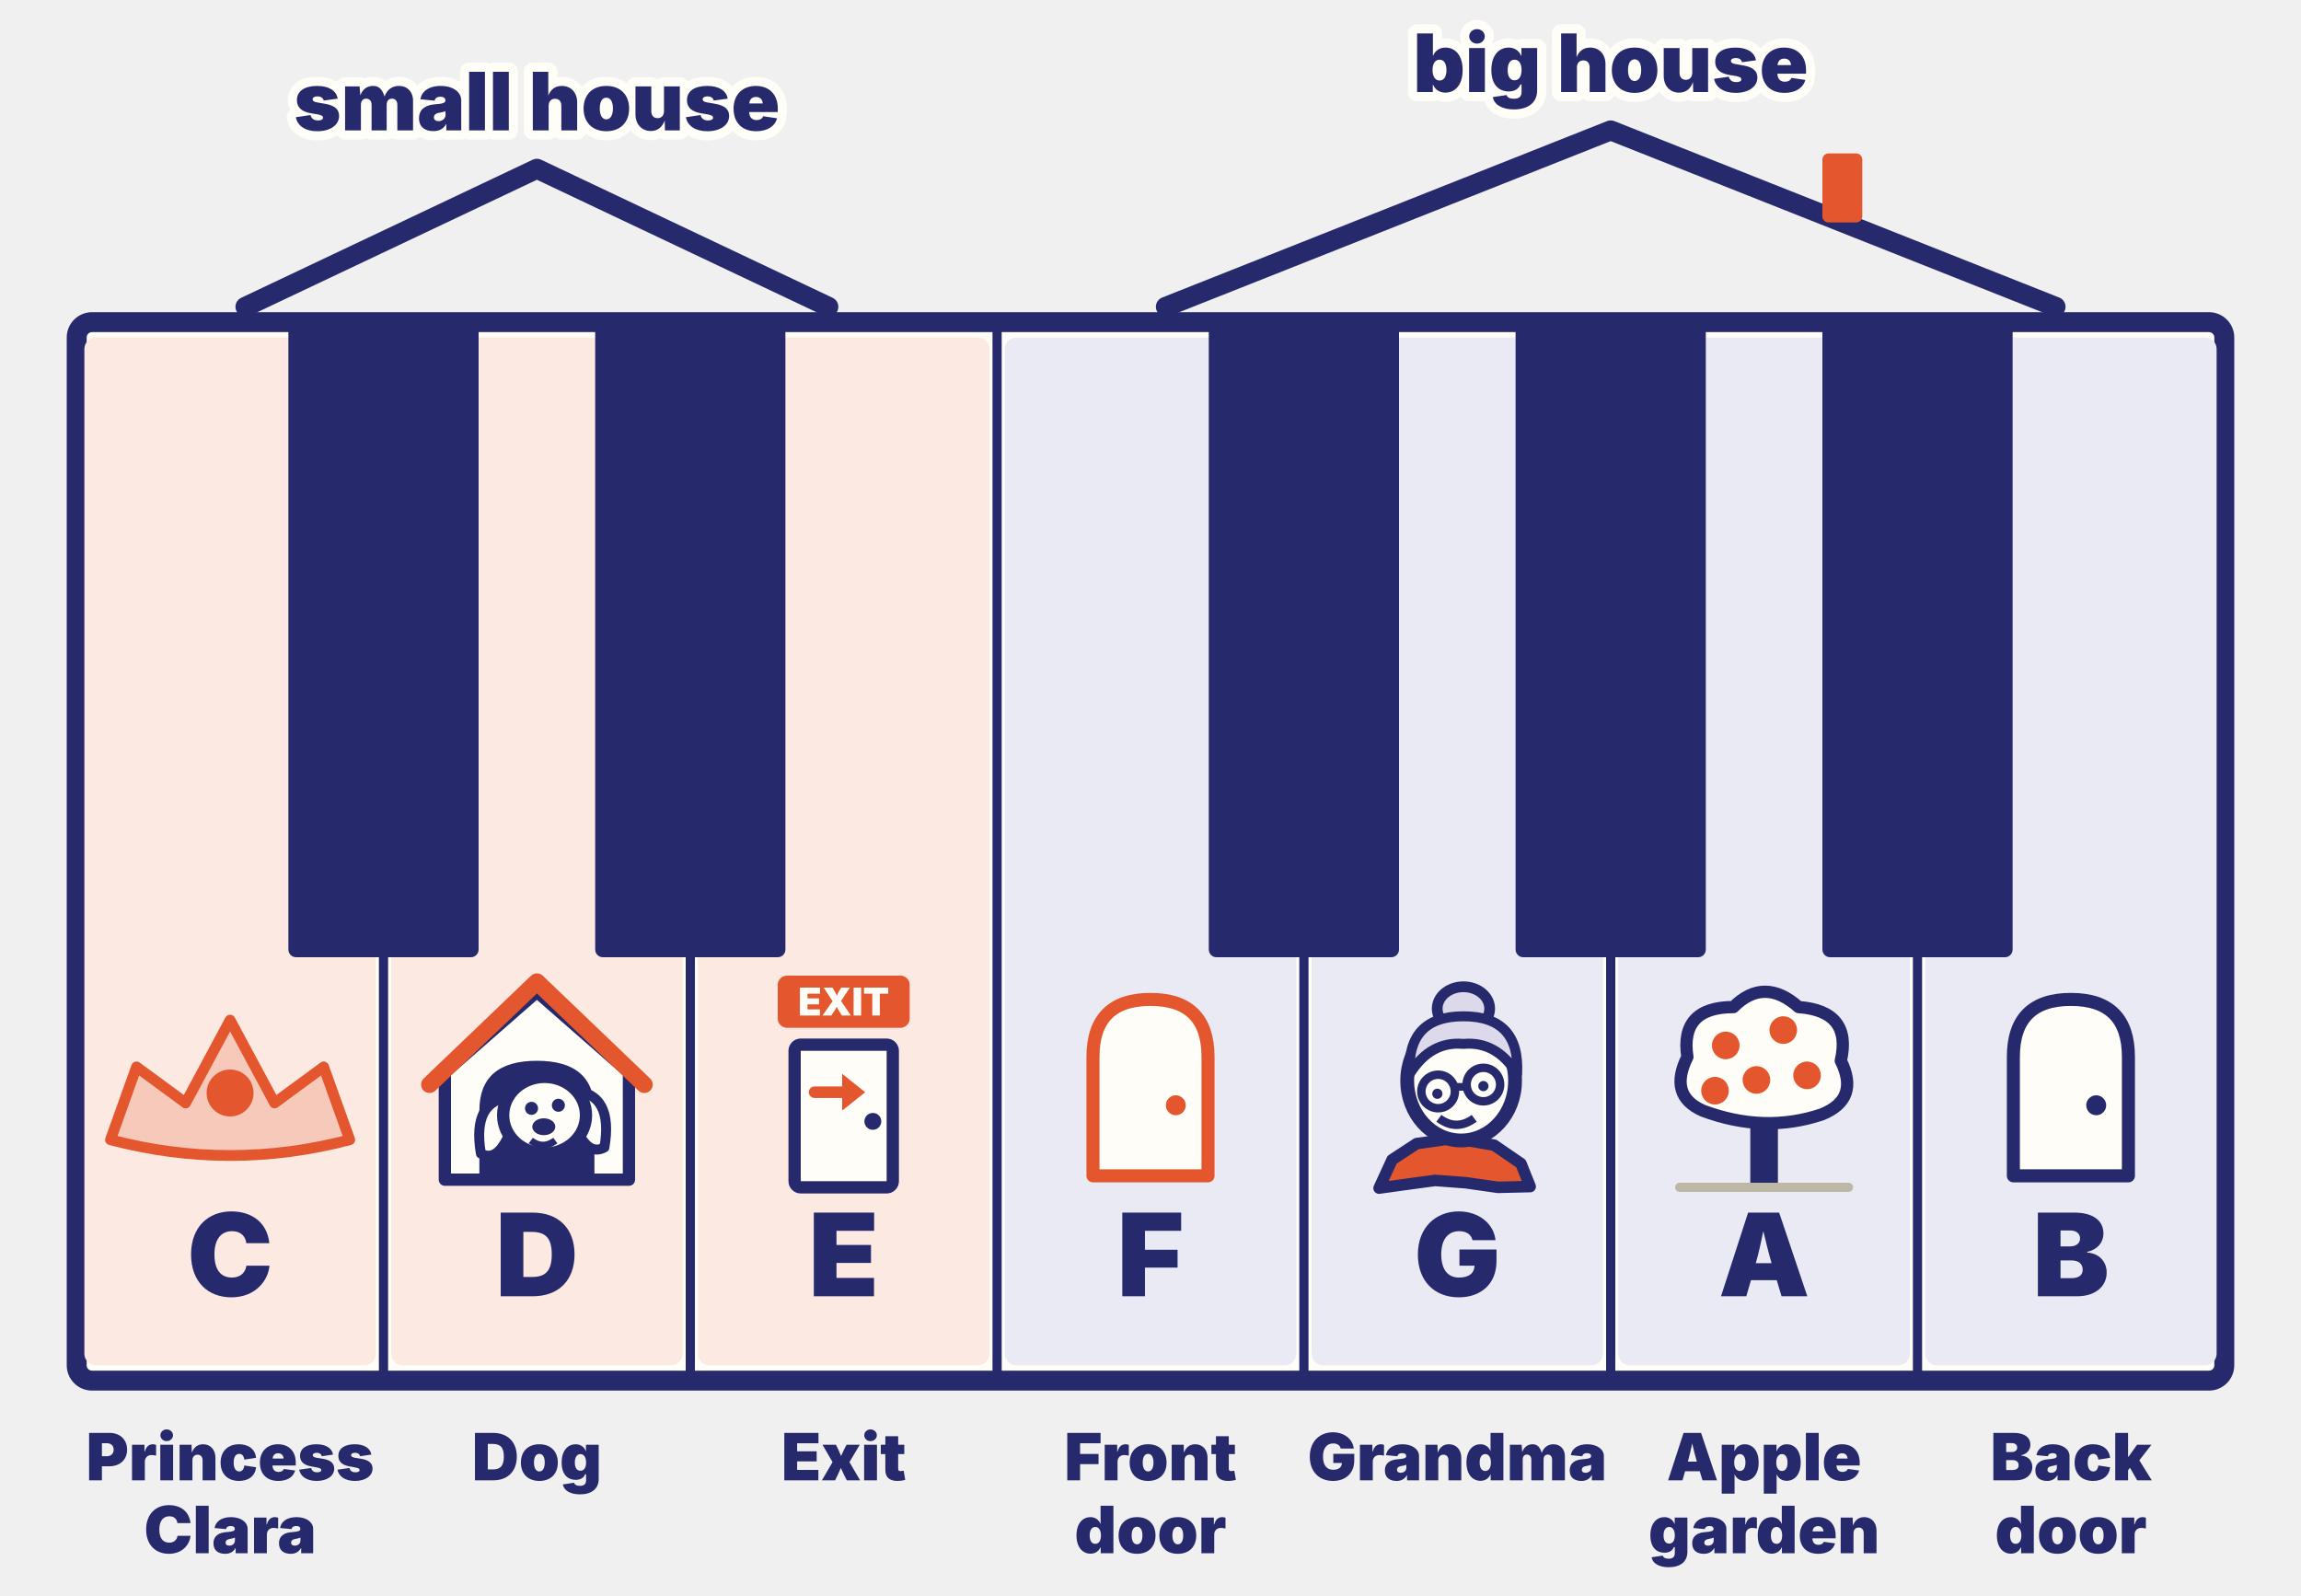
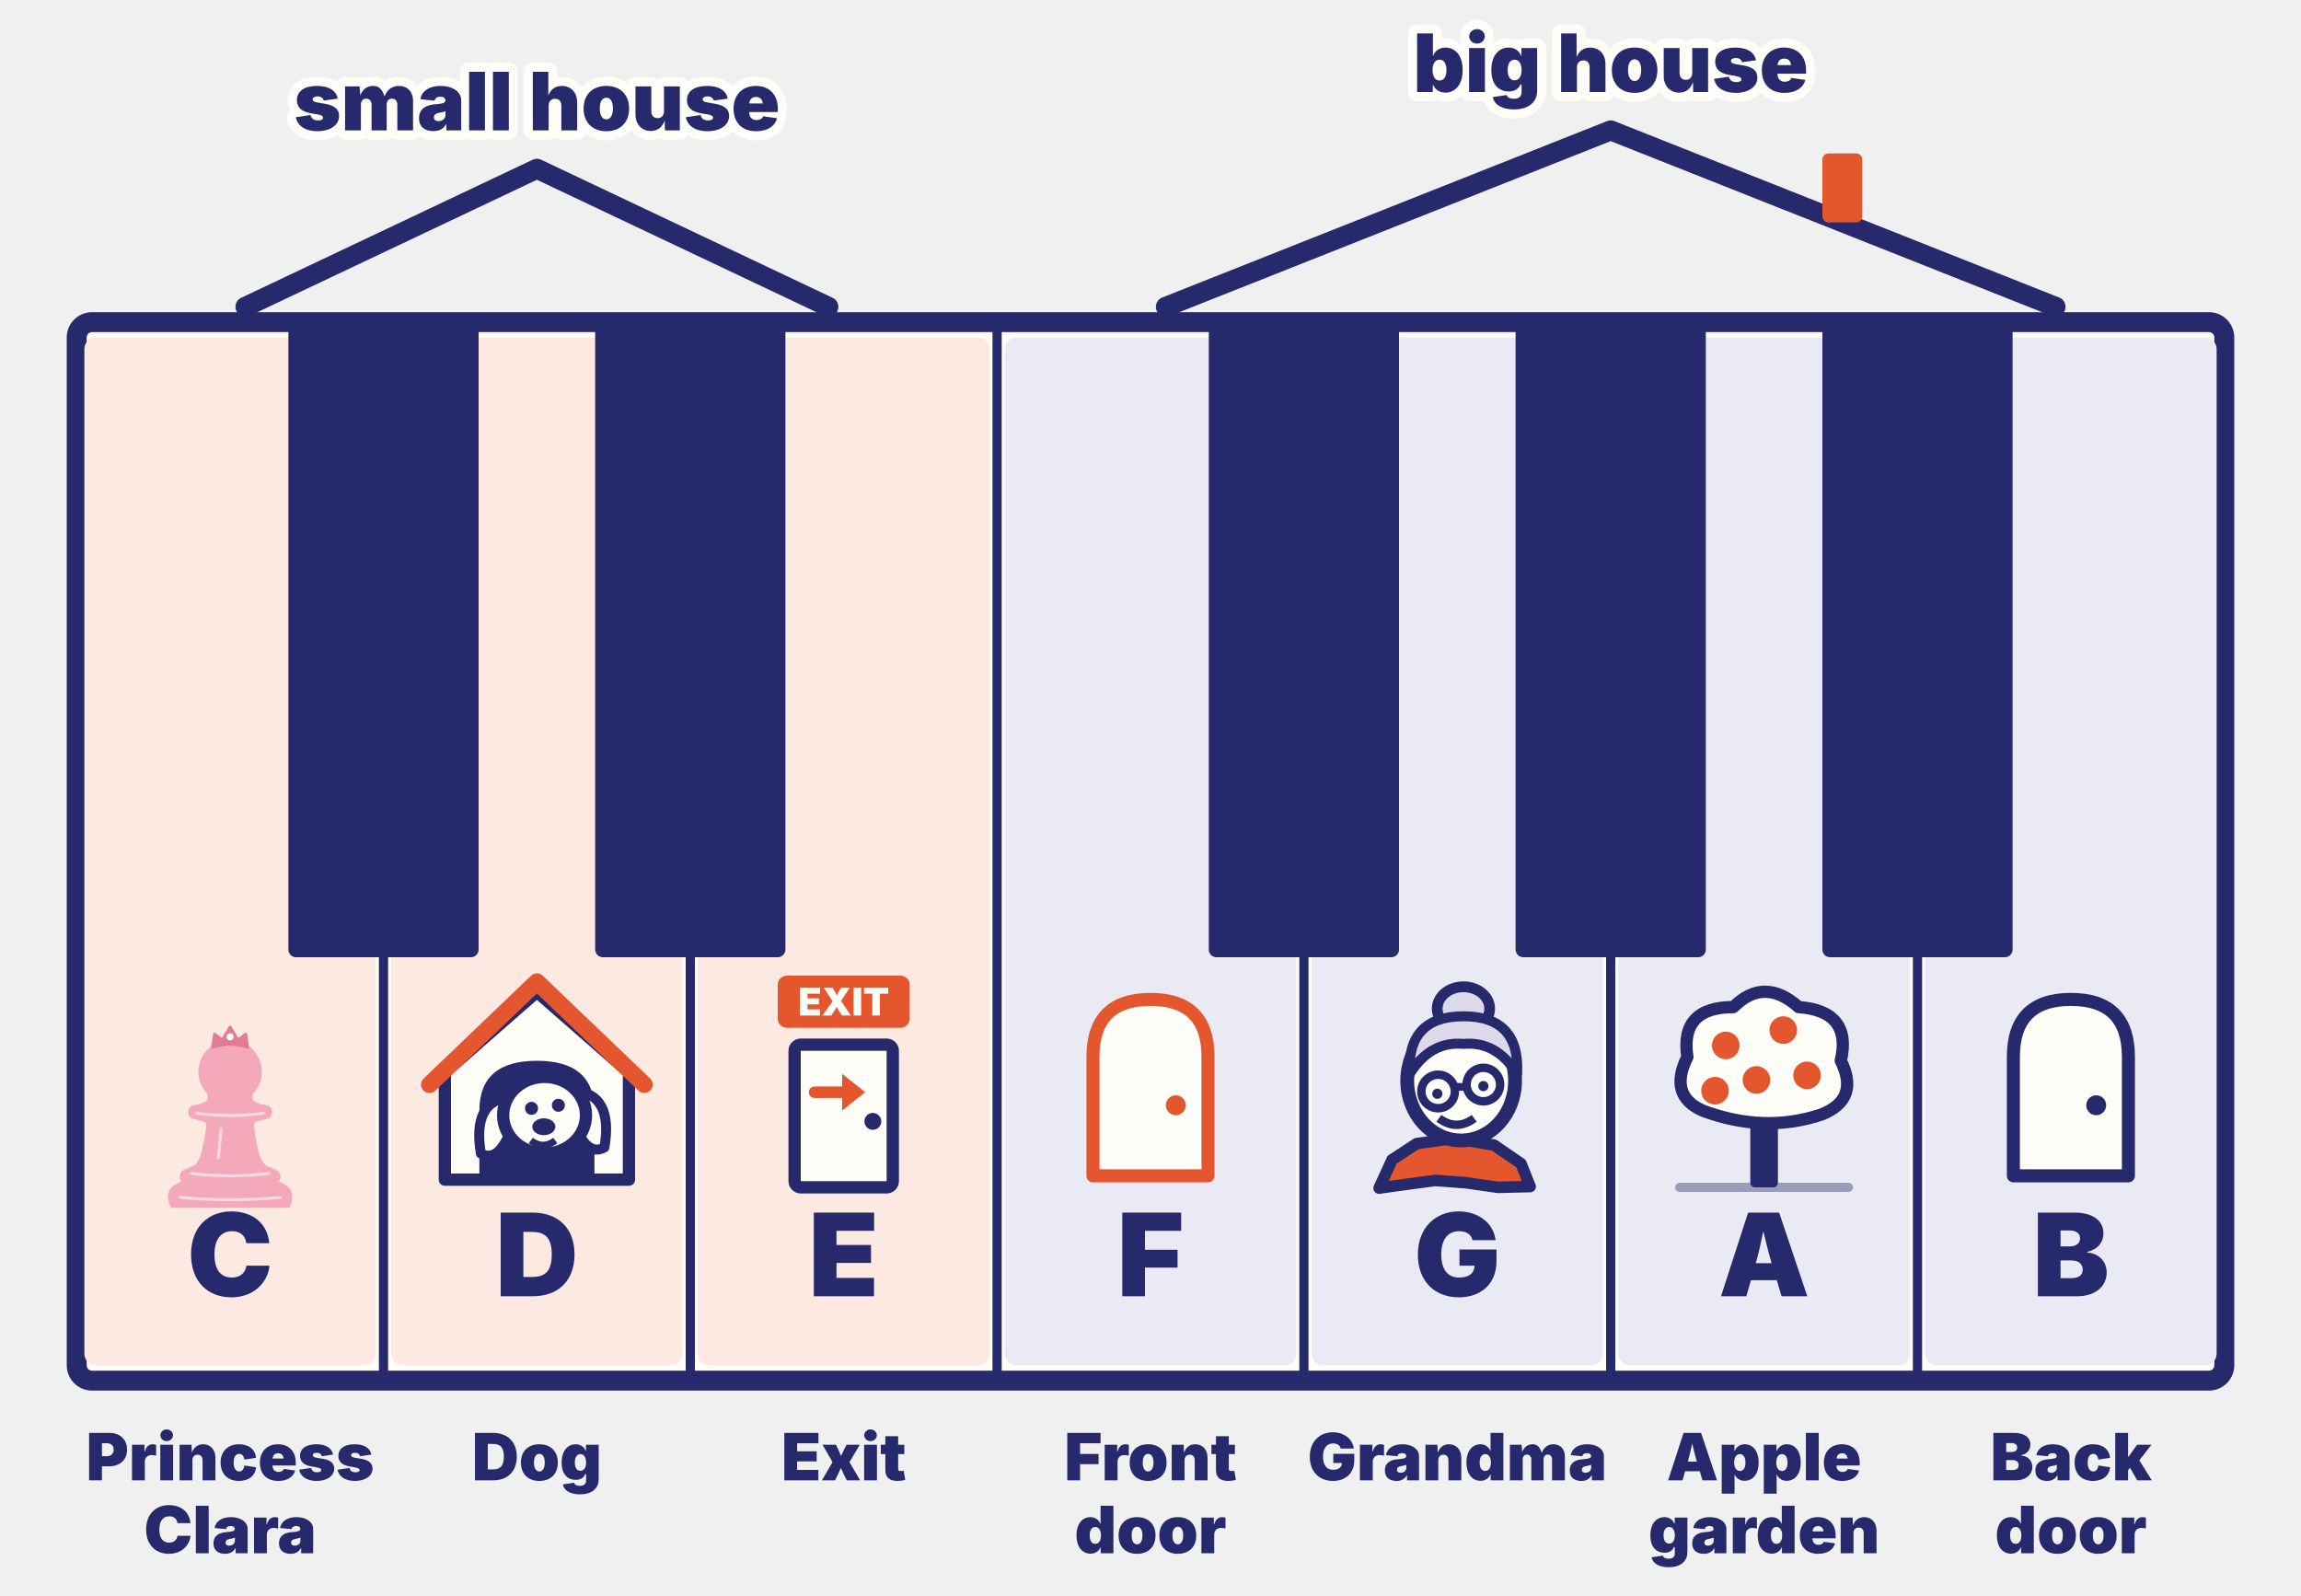
<svg xmlns="http://www.w3.org/2000/svg" viewBox="0 -4 300 208" width="600" height="416">
  <defs>
    <pattern id="penh5" width="3.2" height="3.2" patternUnits="userSpaceOnUse" patternTransform="rotate(40)">
      <rect width="3.2" height="3.2" fill="#fffdf7" />
      <line x1="0" y1="0" x2="0" y2="3.2" stroke="#26296b" stroke-width="1.15" />
    </pattern>
  </defs>
  <rect x="10" y="38" width="280" height="138" rx="2" fill="#fffdf7" stroke="#26296b" stroke-width="2.6" />
  <rect x="11" y="40" width="38" height="134" rx="1.5" fill="#fbe9e2" />
  <rect x="51" y="40" width="38" height="134" rx="1.5" fill="#fbe9e2" />
  <rect x="91" y="40" width="38" height="134" rx="1.5" fill="#fbe9e2" />
  <rect x="131" y="40" width="38" height="134" rx="1.5" fill="#e9eaf4" />
  <rect x="171" y="40" width="38" height="134" rx="1.5" fill="#e9eaf4" />
  <rect x="211" y="40" width="38" height="134" rx="1.5" fill="#e9eaf4" />
  <rect x="251" y="40" width="38" height="134" rx="1.5" fill="#e9eaf4" />
  <line x1="50" y1="38" x2="50" y2="176" fill="none" stroke="#26296b" stroke-width="1.2" stroke-linecap="round" />
  <line x1="90" y1="38" x2="90" y2="176" fill="none" stroke="#26296b" stroke-width="1.2" stroke-linecap="round" />
  <line x1="130" y1="38" x2="130" y2="176" fill="none" stroke="#26296b" stroke-width="1.2" stroke-linecap="round" />
  <line x1="170" y1="38" x2="170" y2="176" fill="none" stroke="#26296b" stroke-width="1.2" stroke-linecap="round" />
  <line x1="210" y1="38" x2="210" y2="176" fill="none" stroke="#26296b" stroke-width="1.2" stroke-linecap="round" />
  <line x1="250" y1="38" x2="250" y2="176" fill="none" stroke="#26296b" stroke-width="1.2" stroke-linecap="round" />
  <rect x="37.6" y="38" width="24.8" height="82.8" rx="1" fill="#26296b" />
  <rect x="77.6" y="38" width="24.8" height="82.8" rx="1" fill="#26296b" />
  <rect x="157.6" y="38" width="24.8" height="82.8" rx="1" fill="#26296b" />
  <rect x="197.6" y="38" width="24.8" height="82.8" rx="1" fill="#26296b" />
  <rect x="237.6" y="38" width="24.8" height="82.8" rx="1" fill="#26296b" />
  <text x="30" y="165" text-anchor="middle" font-size="15" font-weight="900" fill="#26296b" font-family="Inter,sans-serif">C</text>
  <text x="70" y="165" text-anchor="middle" font-size="15" font-weight="900" fill="#26296b" font-family="Inter,sans-serif">D</text>
  <text x="110" y="165" text-anchor="middle" font-size="15" font-weight="900" fill="#26296b" font-family="Inter,sans-serif">E</text>
  <text x="150" y="165" text-anchor="middle" font-size="15" font-weight="900" fill="#26296b" font-family="Inter,sans-serif">F</text>
  <text x="190" y="165" text-anchor="middle" font-size="15" font-weight="900" fill="#26296b" font-family="Inter,sans-serif">G</text>
  <text x="230" y="165" text-anchor="middle" font-size="15" font-weight="900" fill="#26296b" font-family="Inter,sans-serif">A</text>
  <text x="270" y="165" text-anchor="middle" font-size="15" font-weight="900" fill="#26296b" font-family="Inter,sans-serif">B</text>
  <polyline points="32,36 70,18 108,36" fill="none" stroke="#26296b" stroke-width="2.6" stroke-linecap="round" stroke-linejoin="round" />
  <text x="70" y="13" text-anchor="middle" font-size="10.5" font-weight="900" fill="#26296b" font-family="Inter,sans-serif" stroke="#fffdf7" stroke-width="2.4" stroke-linejoin="round" paint-order="stroke">small house</text>
  <polyline points="152,36 210,13 268,36" fill="none" stroke="#26296b" stroke-width="2.6" stroke-linecap="round" stroke-linejoin="round" />
  <rect x="237.6" y="16" width="5.2" height="9" rx="0.8" fill="#e4572e" />
  <text x="210" y="8" text-anchor="middle" font-size="10.5" font-weight="900" fill="#26296b" font-family="Inter,sans-serif" stroke="#fffdf7" stroke-width="2.4" stroke-linejoin="round" paint-order="stroke">big house</text>
-   <path d="M14.4,144.6 L17.8,135.1 L24.2,139.8 L30,129 L35.8,139.8 L42.2,135.1 L45.6,144.6 Q30,148.7 14.4,144.6 Z" fill="#f6c9bb" stroke="#e4572e" stroke-width="1.4" stroke-linejoin="round" />
-   <ellipse cx="30" cy="138.5" rx="3.06" ry="3.06" fill="#e4572e" />
+   <g transform="translate(30 153.3) scale(0.4222)">
+     <g fill="#f4a9bb" stroke="#f4a9bb" stroke-width="0.8" stroke-linejoin="round">
+       <path d="M-18 0 L18 0 C18.08 -0.23 18.37 -0.87 18.5 -1.4 C18.63 -1.93 18.88 -2.53 18.8 -3.2 C18.72 -3.87 18.47 -4.8 18 -5.4 C17.53 -6 16.57 -6.43 16 -6.8 C15.43 -7.17 14.73 -7.23 14.6 -7.6 C14.47 -7.97 15.2 -8.5 15.2 -9 C15.2 -9.5 15.03 -10.17 14.6 -10.6 C14.17 -11.03 13.27 -11.27 12.6 -11.6 C11.93 -11.93 11.2 -12.03 10.6 -12.6 C10 -13.17 9.45 -13.93 9 -15 C8.55 -16.07 8.2 -17.67 7.9 -19 C7.6 -20.33 7.32 -21.83 7.2 -23 C7.08 -24.17 6.8 -25.33 7.2 -26 C7.6 -26.67 8.8 -26.7 9.6 -27 C10.4 -27.3 11.52 -27.43 12 -27.8 C12.48 -28.17 12.52 -28.73 12.5 -29.2 C12.48 -29.67 12.52 -30.23 11.9 -30.6 C11.28 -30.97 9.65 -31.07 8.8 -31.4 C7.95 -31.73 7.17 -32.1 6.8 -32.6 C6.43 -33.1 6.63 -34.1 6.6 -34.4 L-6.6 -34.4 C-6.63 -34.1 -6.43 -33.1 -6.8 -32.6 C-7.17 -32.1 -7.95 -31.73 -8.8 -31.4 C-9.65 -31.07 -11.28 -30.97 -11.9 -30.6 C-12.52 -30.23 -12.48 -29.67 -12.5 -29.2 C-12.52 -28.73 -12.48 -28.17 -12 -27.8 C-11.52 -27.43 -10.4 -27.3 -9.6 -27 C-8.8 -26.7 -7.6 -26.67 -7.2 -26 C-6.8 -25.33 -7.08 -24.17 -7.2 -23 C-7.32 -21.83 -7.6 -20.33 -7.9 -19 C-8.2 -17.67 -8.55 -16.07 -9 -15 C-9.45 -13.93 -10 -13.17 -10.6 -12.6 C-11.2 -12.03 -11.93 -11.93 -12.6 -11.6 C-13.27 -11.27 -14.17 -11.03 -14.6 -10.6 C-15.03 -10.17 -15.2 -9.5 -15.2 -9 C-15.2 -8.5 -14.47 -7.97 -14.6 -7.6 C-14.73 -7.23 -15.43 -7.17 -16 -6.8 C-16.57 -6.43 -17.53 -6 -18 -5.4 C-18.47 -4.8 -18.72 -3.87 -18.8 -3.2 C-18.88 -2.53 -18.63 -1.93 -18.5 -1.4 C-18.37 -0.87 -18.08 -0.23 -18 0 Z" />
+       <circle cx="0" cy="-41.6" r="9.4" />
+     </g>
+     <g fill="none" stroke="#fff" stroke-opacity="0.55" stroke-width="0.9" stroke-linecap="round">
+       <path d="M-15.42 -2.8 Q0 -1.4 15.42 -2.8" />
+       <path d="M-11.97 -10.2 Q0 -8.8 11.97 -10.2" />
+       <path d="M-10.25 -28.8 Q0 -27.4 10.25 -28.8" />
+       <path d="M-3.6 -15 L-2.8 -24" />
+     </g>
+     <path d="M-5.4 -49.2 L-4.8 -53.2 L-2.4 -51.4 L0 -55.4 L2.4 -51.4 L4.8 -53.2 L5.4 -49.2 Q0 -51 -5.4 -49.2 Z" fill="#e07c96" stroke="#e07c96" stroke-width="0.9" stroke-linejoin="round" />
+     <circle cx="0" cy="-52.4" r="1.1" fill="#fff" />
+   </g>
  <text x="30" y="189" text-anchor="middle" font-size="8.5" font-weight="900" fill="#26296b" font-family="Inter,sans-serif">Princess</text>
  <text x="30" y="198.5" text-anchor="middle" font-size="8.5" font-weight="900" fill="#26296b" font-family="Inter,sans-serif">Clara</text>
  <path d="M58,149.8 L58,135.8 L70,125.3 L82,135.8 L82,149.8 Z" fill="#fffdf7" stroke="#26296b" stroke-width="1.6" stroke-linejoin="round" />
  <polyline points="56,137.4 70,124 84,137.4" fill="none" stroke="#e4572e" stroke-width="2.2" stroke-linecap="round" stroke-linejoin="round" />
  <path d="M62.5,149.8 L62.5,140.8 Q62.5,134.3 70,134.3 Q77.5,134.3 77.5,140.8 L77.5,149.8 Z" fill="#26296b" stroke-linejoin="round" />
  <g transform="translate(0.9 0.2)">
    <path d="M65.8,138.8 Q60.6,139.2 61.8,146.2 Q64,147.4 65.6,143.4 Z" fill="#fffdf7" stroke="#26296b" stroke-width="1.3" stroke-linejoin="round" />
  </g>
  <g transform="translate(0.6 -0.6)">
    <path d="M74.2,138.8 Q79.4,139.2 78.2,146.2 Q76,147.4 74.4,143.4 Z" fill="#fffdf7" stroke="#26296b" stroke-width="1.3" stroke-linejoin="round" />
  </g>
  <g transform="translate(1 -1)">
    <ellipse cx="70" cy="142.4" rx="5.4" ry="5" fill="#fffdf7" stroke="#26296b" stroke-width="1.6" />
  </g>
  <g transform="translate(1.3 -0.7)">
    <ellipse cx="68" cy="141.2" rx="0.85" ry="0.85" fill="#26296b" />
  </g>
  <g transform="translate(0.8 -1.1)">
    <ellipse cx="72" cy="141.2" rx="0.85" ry="0.85" fill="#26296b" />
  </g>
  <g transform="translate(0.9 -0.9)">
    <ellipse cx="70" cy="143.8" rx="1.5" ry="1.1" fill="#26296b" />
  </g>
  <g transform="translate(0.8 -0.7)">
    <path d="M68.4,145.4 Q70,146.6 71.6,145.4" fill="none" stroke="#26296b" stroke-width="0.9" stroke-linejoin="round" />
  </g>
  <text x="70" y="189" text-anchor="middle" font-size="8.5" font-weight="900" fill="#26296b" font-family="Inter,sans-serif">Dog</text>
  <rect x="101.4" y="123.2" width="17.2" height="6.8" rx="1.2" fill="#e4572e" />
  <text x="110" y="128.4" text-anchor="middle" font-size="5" font-weight="900" fill="#fffdf7" font-family="Inter,sans-serif">EXIT</text>
  <rect x="103.6" y="132.2" width="12.8" height="18.6" rx="0.8" fill="#fffdf7" stroke="#26296b" stroke-width="1.6" />
  <ellipse cx="113.8" cy="142.2" rx="1.1" ry="1.1" fill="#26296b" />
  <line x1="106.2" y1="138.4" x2="110.6" y2="138.4" fill="none" stroke="#e4572e" stroke-width="1.5" stroke-linecap="round" />
  <path d="M109.8,136 L112.8,138.4 L109.8,140.8 Z" fill="#e4572e" stroke-linejoin="round" />
  <text x="110" y="189" text-anchor="middle" font-size="8.5" font-weight="900" fill="#26296b" font-family="Inter,sans-serif">Exit</text>
  <path d="M142.5,149.3 L142.5,133.8 Q142.5,126.3 150,126.3 Q157.5,126.3 157.5,133.8 L157.5,149.3 Z" fill="#fffdf7" stroke="#e4572e" stroke-width="1.7" stroke-linejoin="round" />
  <ellipse cx="153.3" cy="140.1" rx="1.3" ry="1.3" fill="#e4572e" />
  <text x="150" y="189" text-anchor="middle" font-size="8.5" font-weight="900" fill="#26296b" font-family="Inter,sans-serif">Front</text>
  <text x="150" y="198.5" text-anchor="middle" font-size="8.5" font-weight="900" fill="#26296b" font-family="Inter,sans-serif">door</text>
  <path d="M179.8 150.9L181.5 147.2L184.7 145.1L189.6 144.4L194.8 145.3L198.3 147.7L199.5 150.7L195.3 150.8L191.1 150.2L187.1 149.9L183.4 150.4Z" fill="#e4572e" stroke="#26296b" stroke-width="1.5" stroke-linejoin="round" />
  <g transform="translate(0.8 -0.2)">
    <ellipse cx="190" cy="127.7" rx="3.42" ry="2.85" fill="#dcd9ea" stroke="#26296b" stroke-width="1.4" />
  </g>
  <g transform="translate(0.5 0)">
    <ellipse cx="190" cy="136.9" rx="7.03" ry="7.79" fill="#fffdf7" stroke="#26296b" stroke-width="1.8" />
  </g>
  <g transform="translate(0.8 -0.4)">
    <path d="M183,136.4 Q182.6,128.9 190,128.9 Q197.4,128.9 197,136.4 Q194.3,132.1 190,132.5 Q185.7,132.1 183,136.4 Z" fill="#dcd9ea" stroke="#26296b" stroke-width="1.3" stroke-linejoin="round" />
  </g>
  <g transform="translate(0.3 0.5)">
    <ellipse cx="187.2" cy="137.8" rx="2.185" ry="2.185" fill="none" stroke="#26296b" stroke-width="1.1" />
  </g>
  <g transform="translate(0.5 -0.4)">
    <ellipse cx="192.9" cy="137.8" rx="2.185" ry="2.185" fill="none" stroke="#26296b" stroke-width="1.1" />
  </g>
  <g transform="translate(0.4 0.1)">
    <line x1="189.3" y1="137.6" x2="190.7" y2="137.6" fill="none" stroke="#26296b" stroke-width="1" stroke-linecap="round" />
  </g>
  <g transform="translate(0.2 0.6)">
    <ellipse cx="187.2" cy="138" rx="0.665" ry="0.665" fill="#26296b" />
  </g>
  <g transform="translate(0.5 -0.4)">
    <ellipse cx="192.9" cy="138" rx="0.665" ry="0.665" fill="#26296b" />
  </g>
  <g transform="translate(-0.1 0.2)">
    <path d="M187.7,141.6 Q190,143.3 192.3,141.6" fill="none" stroke="#26296b" stroke-width="1.1" stroke-linejoin="round" />
  </g>
  <text x="190" y="189" text-anchor="middle" font-size="8.5" font-weight="900" fill="#26296b" font-family="Inter,sans-serif">Grandma</text>
  <rect x="228.2" y="138.8" width="3.6" height="12" rx="0.6" fill="#26296b" />
  <path d="M222,140.8 Q217.5,138.8 220,133.8 Q219,127.3 226,127.3 Q230,123.3 234.5,127.3 Q241.5,127.8 240,134.3 Q242.5,139.3 237.5,141.3 Q230,143.8 222,140.8 Z" fill="#fffdf7" stroke="#26296b" stroke-width="1.6" stroke-linejoin="round" />
  <ellipse cx="225" cy="132.3" rx="1.8" ry="1.8" fill="#e4572e" />
  <ellipse cx="232.5" cy="130.3" rx="1.8" ry="1.8" fill="#e4572e" />
  <ellipse cx="229" cy="136.8" rx="1.8" ry="1.8" fill="#e4572e" />
  <ellipse cx="235.6" cy="136.2" rx="1.8" ry="1.8" fill="#e4572e" />
  <ellipse cx="223.6" cy="138.2" rx="1.8" ry="1.8" fill="#e4572e" />
-   <line x1="219" y1="150.8" x2="241" y2="150.8" fill="none" stroke="#bdb7a6" stroke-width="1.2" stroke-linecap="round" />
+   <line x1="219" y1="150.8" x2="241" y2="150.8" fill="none" stroke="rgba(38,41,107,0.4)" stroke-width="1.2" stroke-linecap="round" />
  <text x="230" y="189" text-anchor="middle" font-size="8.5" font-weight="900" fill="#26296b" font-family="Inter,sans-serif">Apple</text>
  <text x="230" y="198.5" text-anchor="middle" font-size="8.5" font-weight="900" fill="#26296b" font-family="Inter,sans-serif">garden</text>
  <path d="M262.5,149.3 L262.5,133.8 Q262.5,126.3 270,126.3 Q277.5,126.3 277.5,133.8 L277.5,149.3 Z" fill="#fffdf7" stroke="#26296b" stroke-width="1.7" stroke-linejoin="round" />
  <ellipse cx="273.3" cy="140.1" rx="1.3" ry="1.3" fill="#26296b" />
  <text x="270" y="189" text-anchor="middle" font-size="8.5" font-weight="900" fill="#26296b" font-family="Inter,sans-serif">Back</text>
  <text x="270" y="198.5" text-anchor="middle" font-size="8.5" font-weight="900" fill="#26296b" font-family="Inter,sans-serif">door</text>
</svg>
